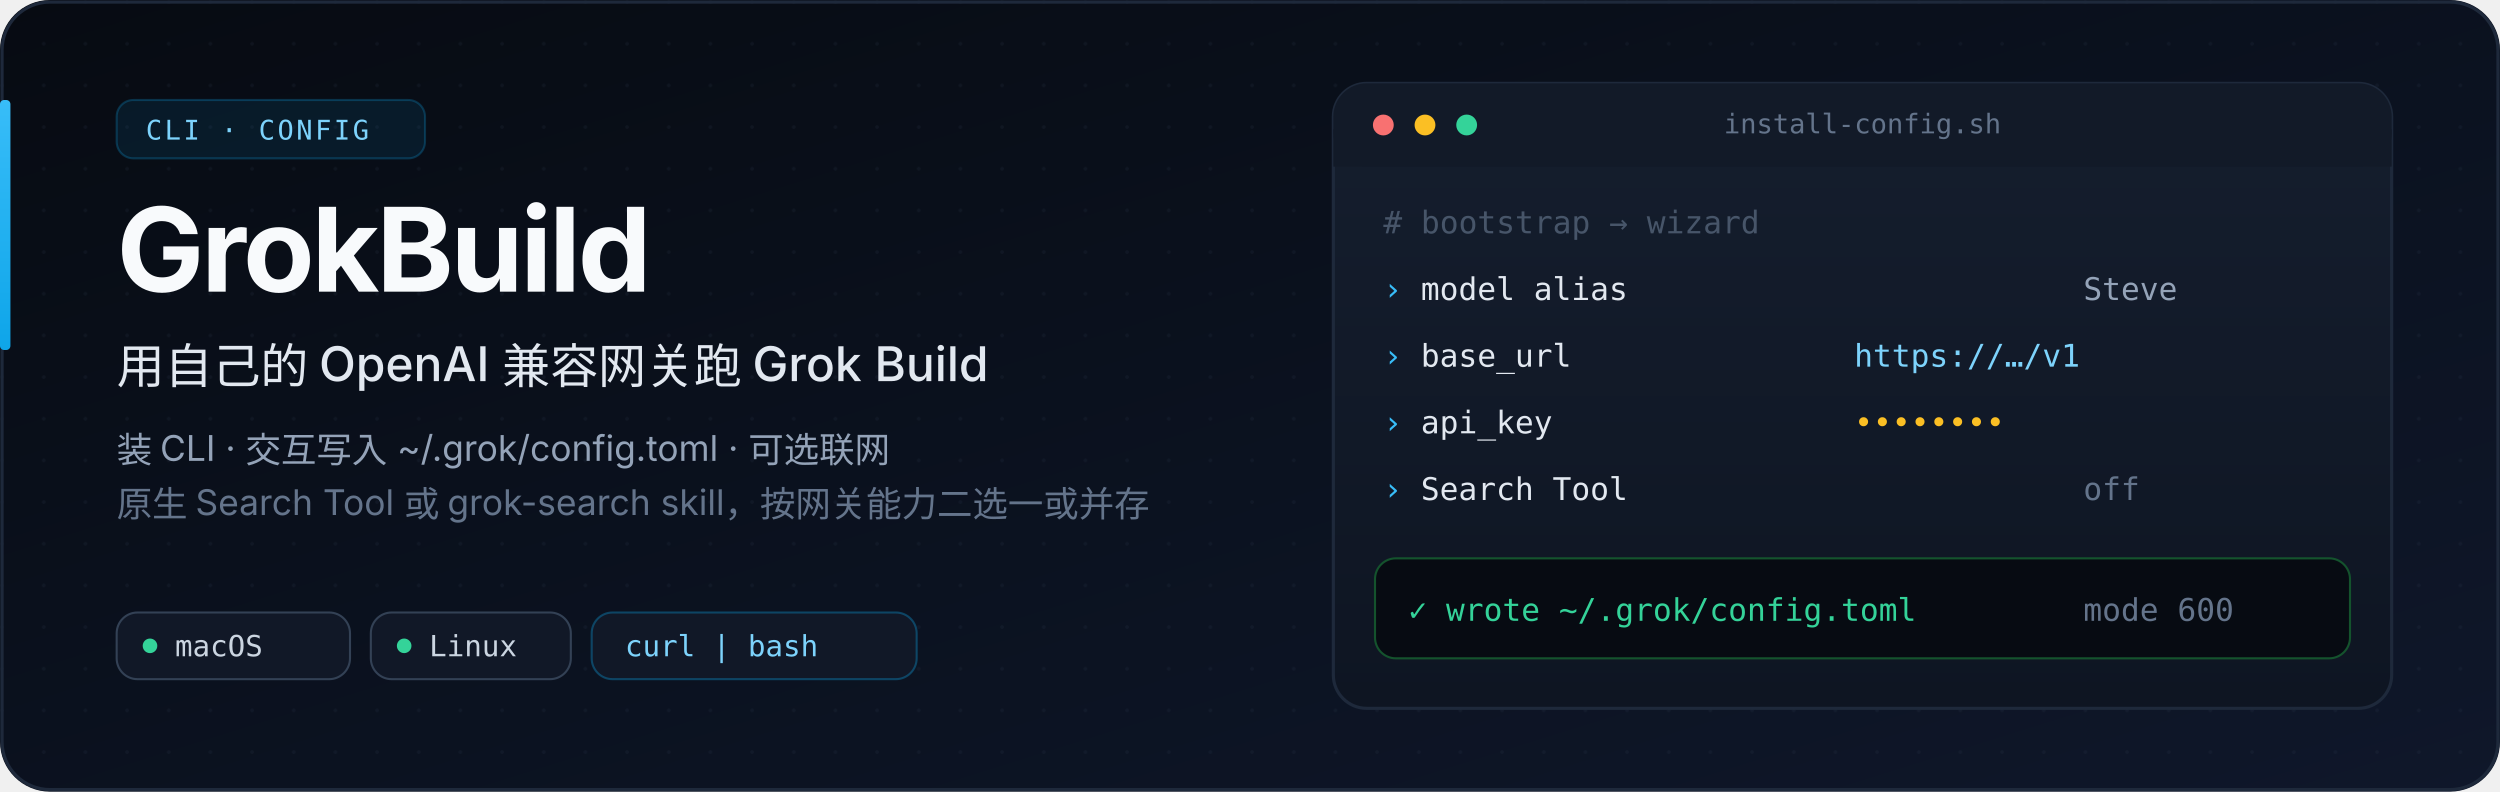
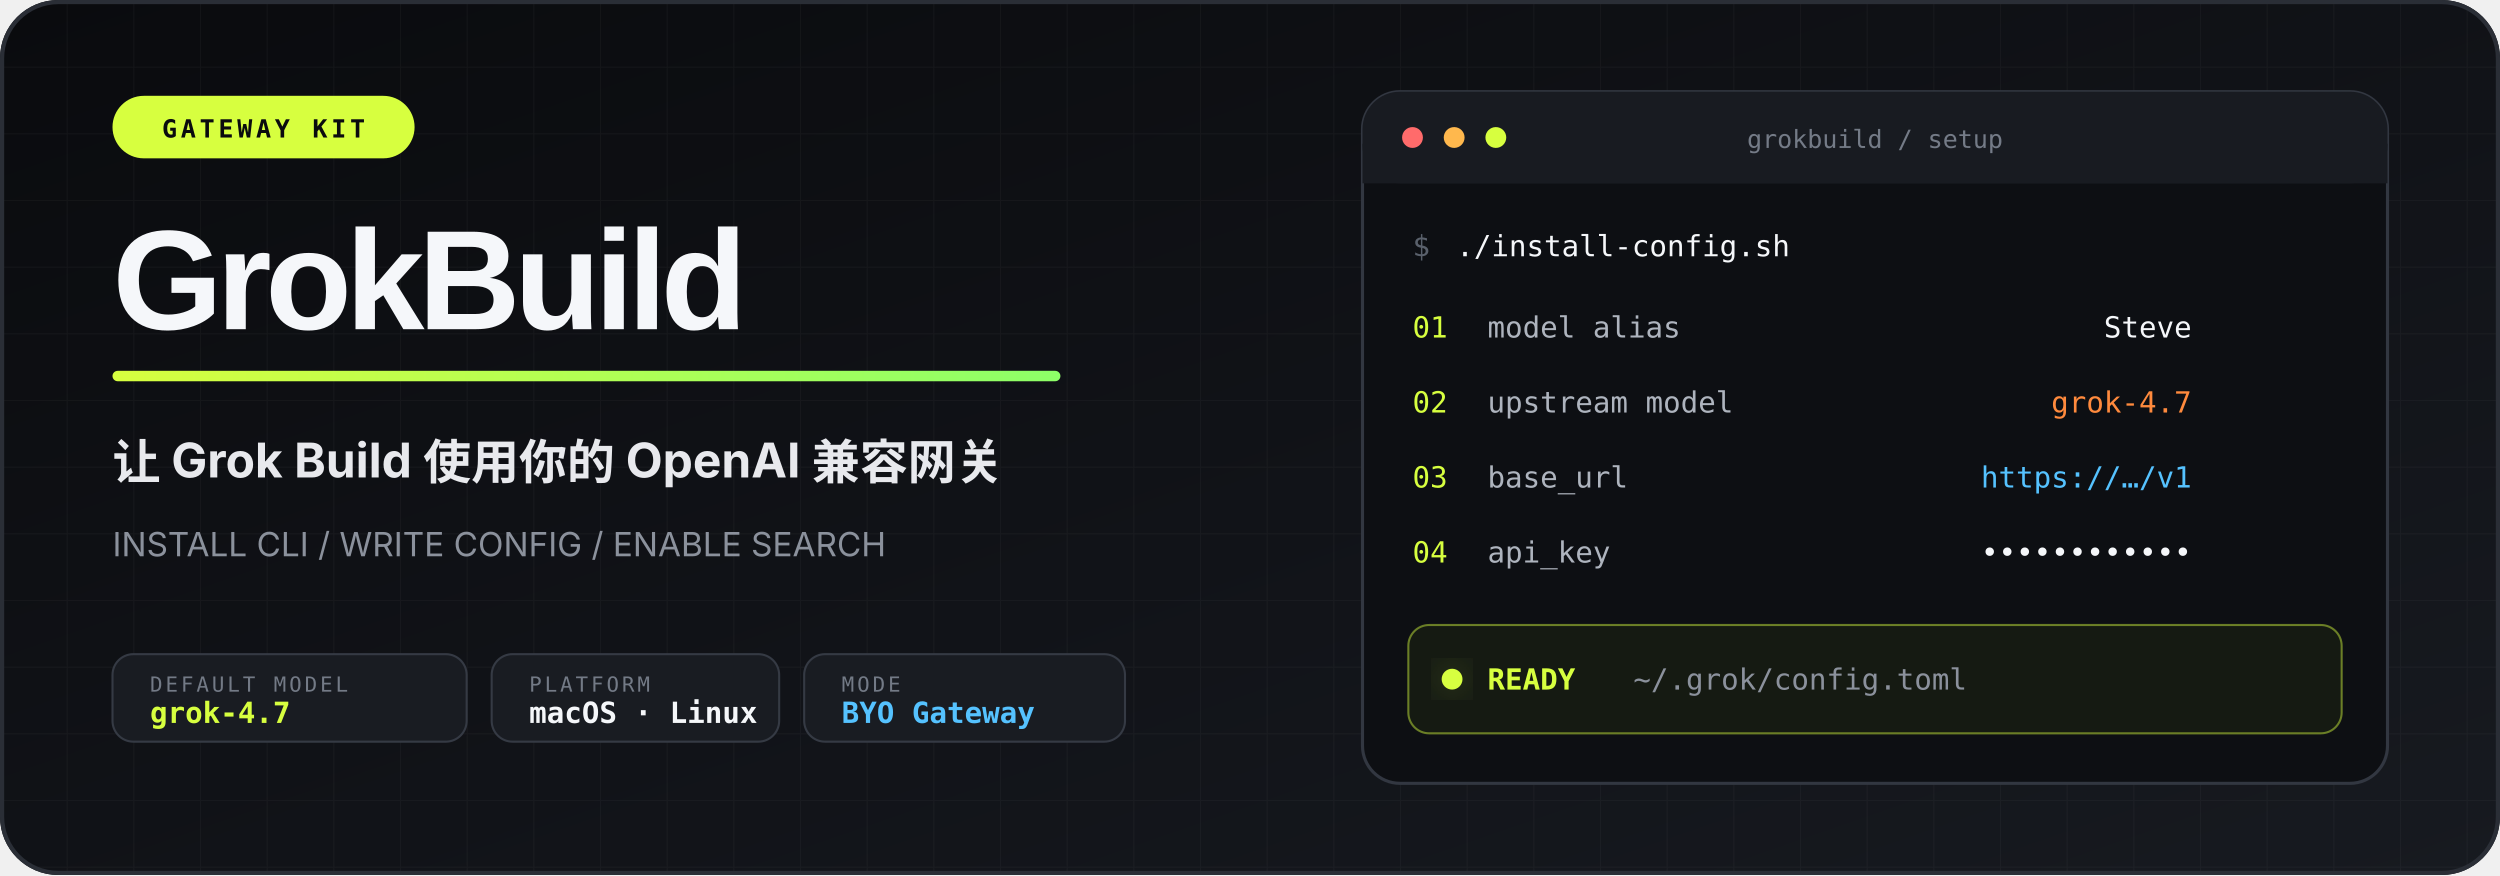
- <svg xmlns="http://www.w3.org/2000/svg" width="1200" height="380" viewBox="0 0 1200 380" role="img" aria-labelledby="title desc">
+ <svg xmlns="http://www.w3.org/2000/svg" width="1200" height="420" viewBox="0 0 1200 420" role="img" aria-labelledby="title desc">
  <defs>
    <linearGradient id="bg" x1="0" y1="0" x2="1" y2="1">
-       <stop offset="0%" stop-color="#070B12" />
-       <stop offset="55%" stop-color="#0B1220" />
-       <stop offset="100%" stop-color="#0F172A" />
+       <stop offset="0" stop-color="#0A0B0E" />
+       <stop offset="0.55" stop-color="#111318" />
+       <stop offset="1" stop-color="#171A20" />
    </linearGradient>
-     <linearGradient id="panel" x1="0" y1="0" x2="0" y2="1">
-       <stop offset="0%" stop-color="#151E2E" />
-       <stop offset="100%" stop-color="#0E1522" />
+     <linearGradient id="acid" x1="0" y1="0" x2="1" y2="0">
+       <stop offset="0" stop-color="#D7FF3F" />
+       <stop offset="1" stop-color="#8DFF68" />
    </linearGradient>
-     <linearGradient id="accentBar" x1="0" y1="0" x2="0" y2="1">
-       <stop offset="0%" stop-color="#38BDF8" />
-       <stop offset="100%" stop-color="#0EA5E9" />
-     </linearGradient>
-     <pattern id="dots" width="20" height="20" patternUnits="userSpaceOnUse">
-       <circle cx="1" cy="1" r="0.9" fill="#334155" opacity="0.45" />
+     <pattern id="grid" width="32" height="32" patternUnits="userSpaceOnUse">
+       <path d="M32 0H0V32" fill="none" stroke="#FFFFFF" stroke-opacity="0.035" />
    </pattern>
+     <filter id="glow" x="-50%" y="-50%" width="200%" height="200%">
+       <feGaussianBlur stdDeviation="12" result="blur" />
+       <feMerge>
+         <feMergeNode in="blur" />
+         <feMergeNode in="SourceGraphic" />
+       </feMerge>
+     </filter>
  </defs>
-   <rect width="1200" height="380" rx="24" fill="url(#bg)" />
-   <rect width="1200" height="380" rx="24" fill="url(#dots)" opacity="0.35" />
-   <rect x="1" y="1" width="1198" height="378" rx="23" fill="none" stroke="#1E293B" stroke-width="1.5" />
-   <rect x="0" y="48" width="5" height="120" rx="2" fill="url(#accentBar)" />
-   <g id="title-block" transform="translate(56 48)">
-     <g font-family="ui-monospace, SFMono-Regular, Menlo, monospace">
-       <rect x="0" y="0" width="148" height="28" rx="8" fill="#0EA5E918" stroke="#0EA5E940" stroke-width="1" />
-       <text x="14" y="19" fill="#7DD3FC" font-size="13" letter-spacing="1.2">CLI · CONFIG</text>
-     </g>
-     <text x="0" y="92" font-family="-apple-system, BlinkMacSystemFont, Segoe UI, PingFang SC, sans-serif" font-size="56" font-weight="700" fill="#F8FAFC" letter-spacing="-1.4">GrokBuild</text>
-     <text x="0" y="136" font-family="-apple-system, BlinkMacSystemFont, Segoe UI, PingFang SC, sans-serif" font-size="23" font-weight="500" fill="#E2E8F0">用自己的 OpenAI 兼容网关跑 Grok Build</text>
-     <text x="0" y="174" font-family="-apple-system, BlinkMacSystemFont, Segoe UI, PingFang SC, sans-serif" font-size="17" fill="#94A3B8">装 CLI · 交互写入 ~/.grok/config.toml · 可选联网</text>
-     <text x="0" y="200" font-family="-apple-system, BlinkMacSystemFont, Segoe UI, PingFang SC, sans-serif" font-size="17" fill="#64748B">原生 Search Tool 或 grok-search skill，按网关能力二选一或并存</text>
-     <g transform="translate(0 246)" font-family="ui-monospace, SFMono-Regular, Menlo, monospace" font-size="14">
-       <rect x="0" y="0" width="112" height="32" rx="10" fill="#111827" stroke="#334155" stroke-width="1" />
-       <circle cx="16" cy="16" r="3.5" fill="#34D399" />
-       <text x="28" y="21" fill="#CBD5E1">macOS</text>
-       <rect x="122" y="0" width="96" height="32" rx="10" fill="#111827" stroke="#334155" stroke-width="1" />
-       <circle cx="138" cy="16" r="3.5" fill="#34D399" />
-       <text x="150" y="21" fill="#CBD5E1">Linux</text>
-       <rect x="228" y="0" width="156" height="32" rx="10" fill="#111827" stroke="#0EA5E955" stroke-width="1" />
-       <text x="244" y="21" fill="#7DD3FC">curl | bash</text>
+   <rect width="1200" height="420" rx="28" fill="url(#bg)" />
+   <rect width="1200" height="420" rx="28" fill="url(#grid)" />
+   <rect x="1" y="1" width="1198" height="418" rx="27" fill="none" stroke="#2A2E36" stroke-width="2" />
+   <g transform="translate(54 46)">
+     <rect width="145" height="30" rx="15" fill="#D7FF3F" />
+     <text x="72.5" y="20" text-anchor="middle" font-family="ui-monospace, SFMono-Regular, Menlo, monospace" font-size="12" font-weight="800" letter-spacing="1.8" fill="#0A0B0E">GATEWAY KIT</text>
+     <text x="0" y="112" font-family="Arial Black, Arial, PingFang SC, sans-serif" font-size="68" font-weight="900" letter-spacing="-3" fill="#F5F7FA">GrokBuild</text>
+     <rect x="0" y="132" width="455" height="5" rx="2.5" fill="url(#acid)" />
+     <text x="0" y="184" font-family="-apple-system, BlinkMacSystemFont, Segoe UI, PingFang SC, sans-serif" font-size="23" font-weight="650" fill="#E8E9ED">让 Grok Build 使用你的 OpenAI 兼容网关</text>
+     <text x="0" y="221" font-family="-apple-system, BlinkMacSystemFont, Segoe UI, PingFang SC, sans-serif" font-size="16" fill="#8B919C">INSTALL CLI  /  WRITE CONFIG  /  ENABLE SEARCH</text>
+     <g transform="translate(0 268)" font-family="ui-monospace, SFMono-Regular, Menlo, monospace">
+       <rect width="170" height="42" rx="10" fill="#191C22" stroke="#353A44" />
+       <text x="18" y="18" font-size="10" letter-spacing="1.4" fill="#737A86">DEFAULT MODEL</text>
+       <text x="18" y="33" font-size="14" font-weight="700" fill="#D7FF3F">grok-4.7</text>
+       <rect x="182" width="138" height="42" rx="10" fill="#191C22" stroke="#353A44" />
+       <text x="200" y="18" font-size="10" letter-spacing="1.4" fill="#737A86">PLATFORM</text>
+       <text x="200" y="33" font-size="14" font-weight="700" fill="#F5F7FA">macOS · Linux</text>
+       <rect x="332" width="154" height="42" rx="10" fill="#191C22" stroke="#353A44" />
+       <text x="350" y="18" font-size="10" letter-spacing="1.4" fill="#737A86">MODE</text>
+       <text x="350" y="33" font-size="14" font-weight="700" fill="#55C2FF">BYO Gateway</text>
    </g>
  </g>
-   <g id="project-proof" transform="translate(640 40)">
-     <rect x="0" y="0" width="508" height="300" rx="16" fill="url(#panel)" stroke="#1E293B" stroke-width="1.5" />
-     <rect x="0" y="0" width="508" height="40" rx="16" fill="#121A28" />
-     <rect x="0" y="22" width="508" height="18" fill="#121A28" />
-     <circle cx="24" cy="20" r="5" fill="#F87171" />
-     <circle cx="44" cy="20" r="5" fill="#FBBF24" />
-     <circle cx="64" cy="20" r="5" fill="#34D399" />
-     <text x="254" y="24" text-anchor="middle" font-family="ui-monospace, SFMono-Regular, Menlo, monospace" font-size="13" fill="#64748B">install-config.sh</text>
-     <g font-family="ui-monospace, SFMono-Regular, Menlo, monospace" font-size="15">
-       <text x="24" y="72" fill="#475569"># bootstrap → wizard</text>
-       <text x="24" y="104" fill="#38BDF8">›</text>
-       <text x="42" y="104" fill="#E2E8F0">model alias</text>
-       <text x="360" y="104" fill="#94A3B8">Steve</text>
-       <text x="24" y="136" fill="#38BDF8">›</text>
-       <text x="42" y="136" fill="#E2E8F0">base_url</text>
-       <text x="250" y="136" fill="#7DD3FC">https://…/v1</text>
-       <text x="24" y="168" fill="#38BDF8">›</text>
-       <text x="42" y="168" fill="#E2E8F0">api_key</text>
-       <text x="250" y="168" fill="#FBBF24">••••••••</text>
-       <text x="24" y="200" fill="#38BDF8">›</text>
-       <text x="42" y="200" fill="#E2E8F0">Search Tool</text>
-       <text x="360" y="200" fill="#64748B">off</text>
-       <rect x="20" y="228" width="468" height="48" rx="10" fill="#070B12" stroke="#14532D" stroke-width="1" />
-       <text x="36" y="258" fill="#34D399">✓ wrote ~/.grok/config.toml</text>
-       <text x="360" y="258" fill="#64748B">mode 600</text>
+   <g transform="translate(654 44)">
+     <rect width="492" height="332" rx="18" fill="#0D0F13" stroke="#323741" stroke-width="1.5" />
+     <rect width="492" height="44" rx="18" fill="#181B21" />
+     <rect y="25" width="492" height="19" fill="#181B21" />
+     <circle cx="24" cy="22" r="5" fill="#FF6B6B" />
+     <circle cx="44" cy="22" r="5" fill="#FFB84D" />
+     <circle cx="64" cy="22" r="5" fill="#D7FF3F" />
+     <text x="246" y="27" text-anchor="middle" font-family="ui-monospace, SFMono-Regular, Menlo, monospace" font-size="12" fill="#747B87">grokbuild / setup</text>
+     <g font-family="ui-monospace, SFMono-Regular, Menlo, monospace" font-size="14">
+       <text x="24" y="79" fill="#59606B">$</text>
+       <text x="45" y="79" fill="#F5F7FA">./install-config.sh</text>
+       <text x="24" y="118" fill="#D7FF3F">01</text>
+       <text x="60" y="118" fill="#AEB4BE">model alias</text>
+       <text x="398" y="118" text-anchor="end" fill="#F5F7FA">Steve</text>
+       <text x="24" y="154" fill="#D7FF3F">02</text>
+       <text x="60" y="154" fill="#AEB4BE">upstream model</text>
+       <text x="398" y="154" text-anchor="end" fill="#FF8A3D">grok-4.7</text>
+       <text x="24" y="190" fill="#D7FF3F">03</text>
+       <text x="60" y="190" fill="#AEB4BE">base_url</text>
+       <text x="398" y="190" text-anchor="end" fill="#55C2FF">https://…/v1</text>
+       <text x="24" y="226" fill="#D7FF3F">04</text>
+       <text x="60" y="226" fill="#AEB4BE">api_key</text>
+       <text x="398" y="226" text-anchor="end" fill="#F5F7FA">••••••••••••</text>
+       <rect x="22" y="256" width="448" height="52" rx="10" fill="#151A12" stroke="#D7FF3F" stroke-opacity="0.45" />
+       <circle cx="43" cy="282" r="5" fill="#D7FF3F" filter="url(#glow)" />
+       <text x="60" y="287" fill="#D7FF3F" font-weight="700">READY</text>
+       <text x="130" y="287" fill="#8B919C">~/.grok/config.toml</text>
    </g>
  </g>
</svg>
